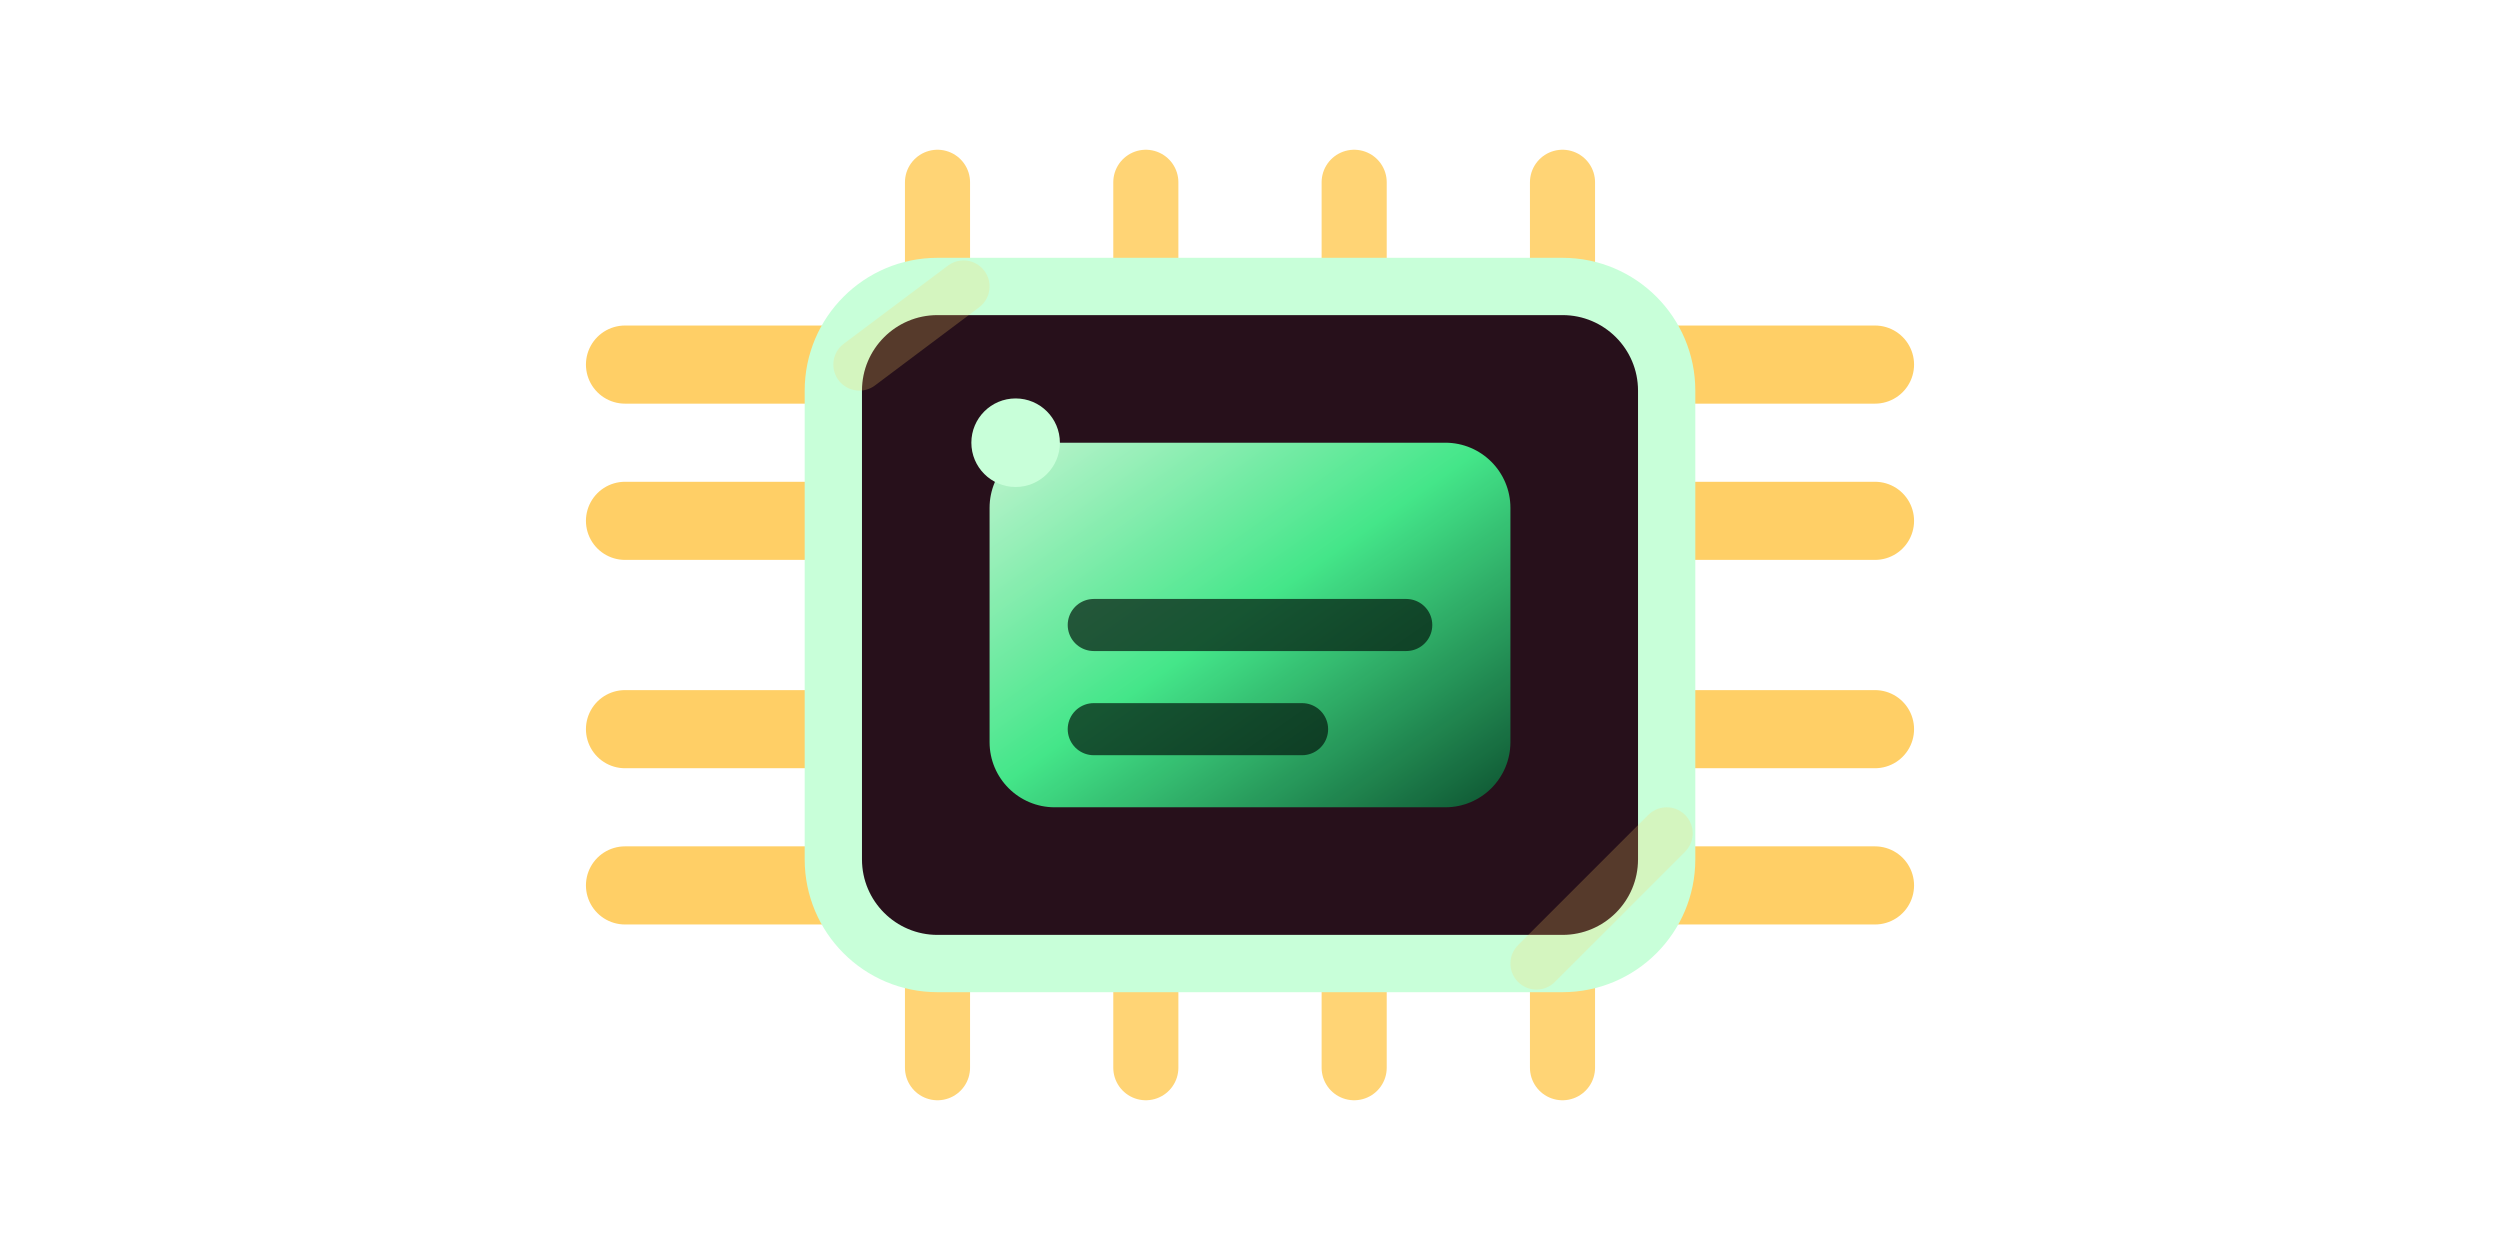
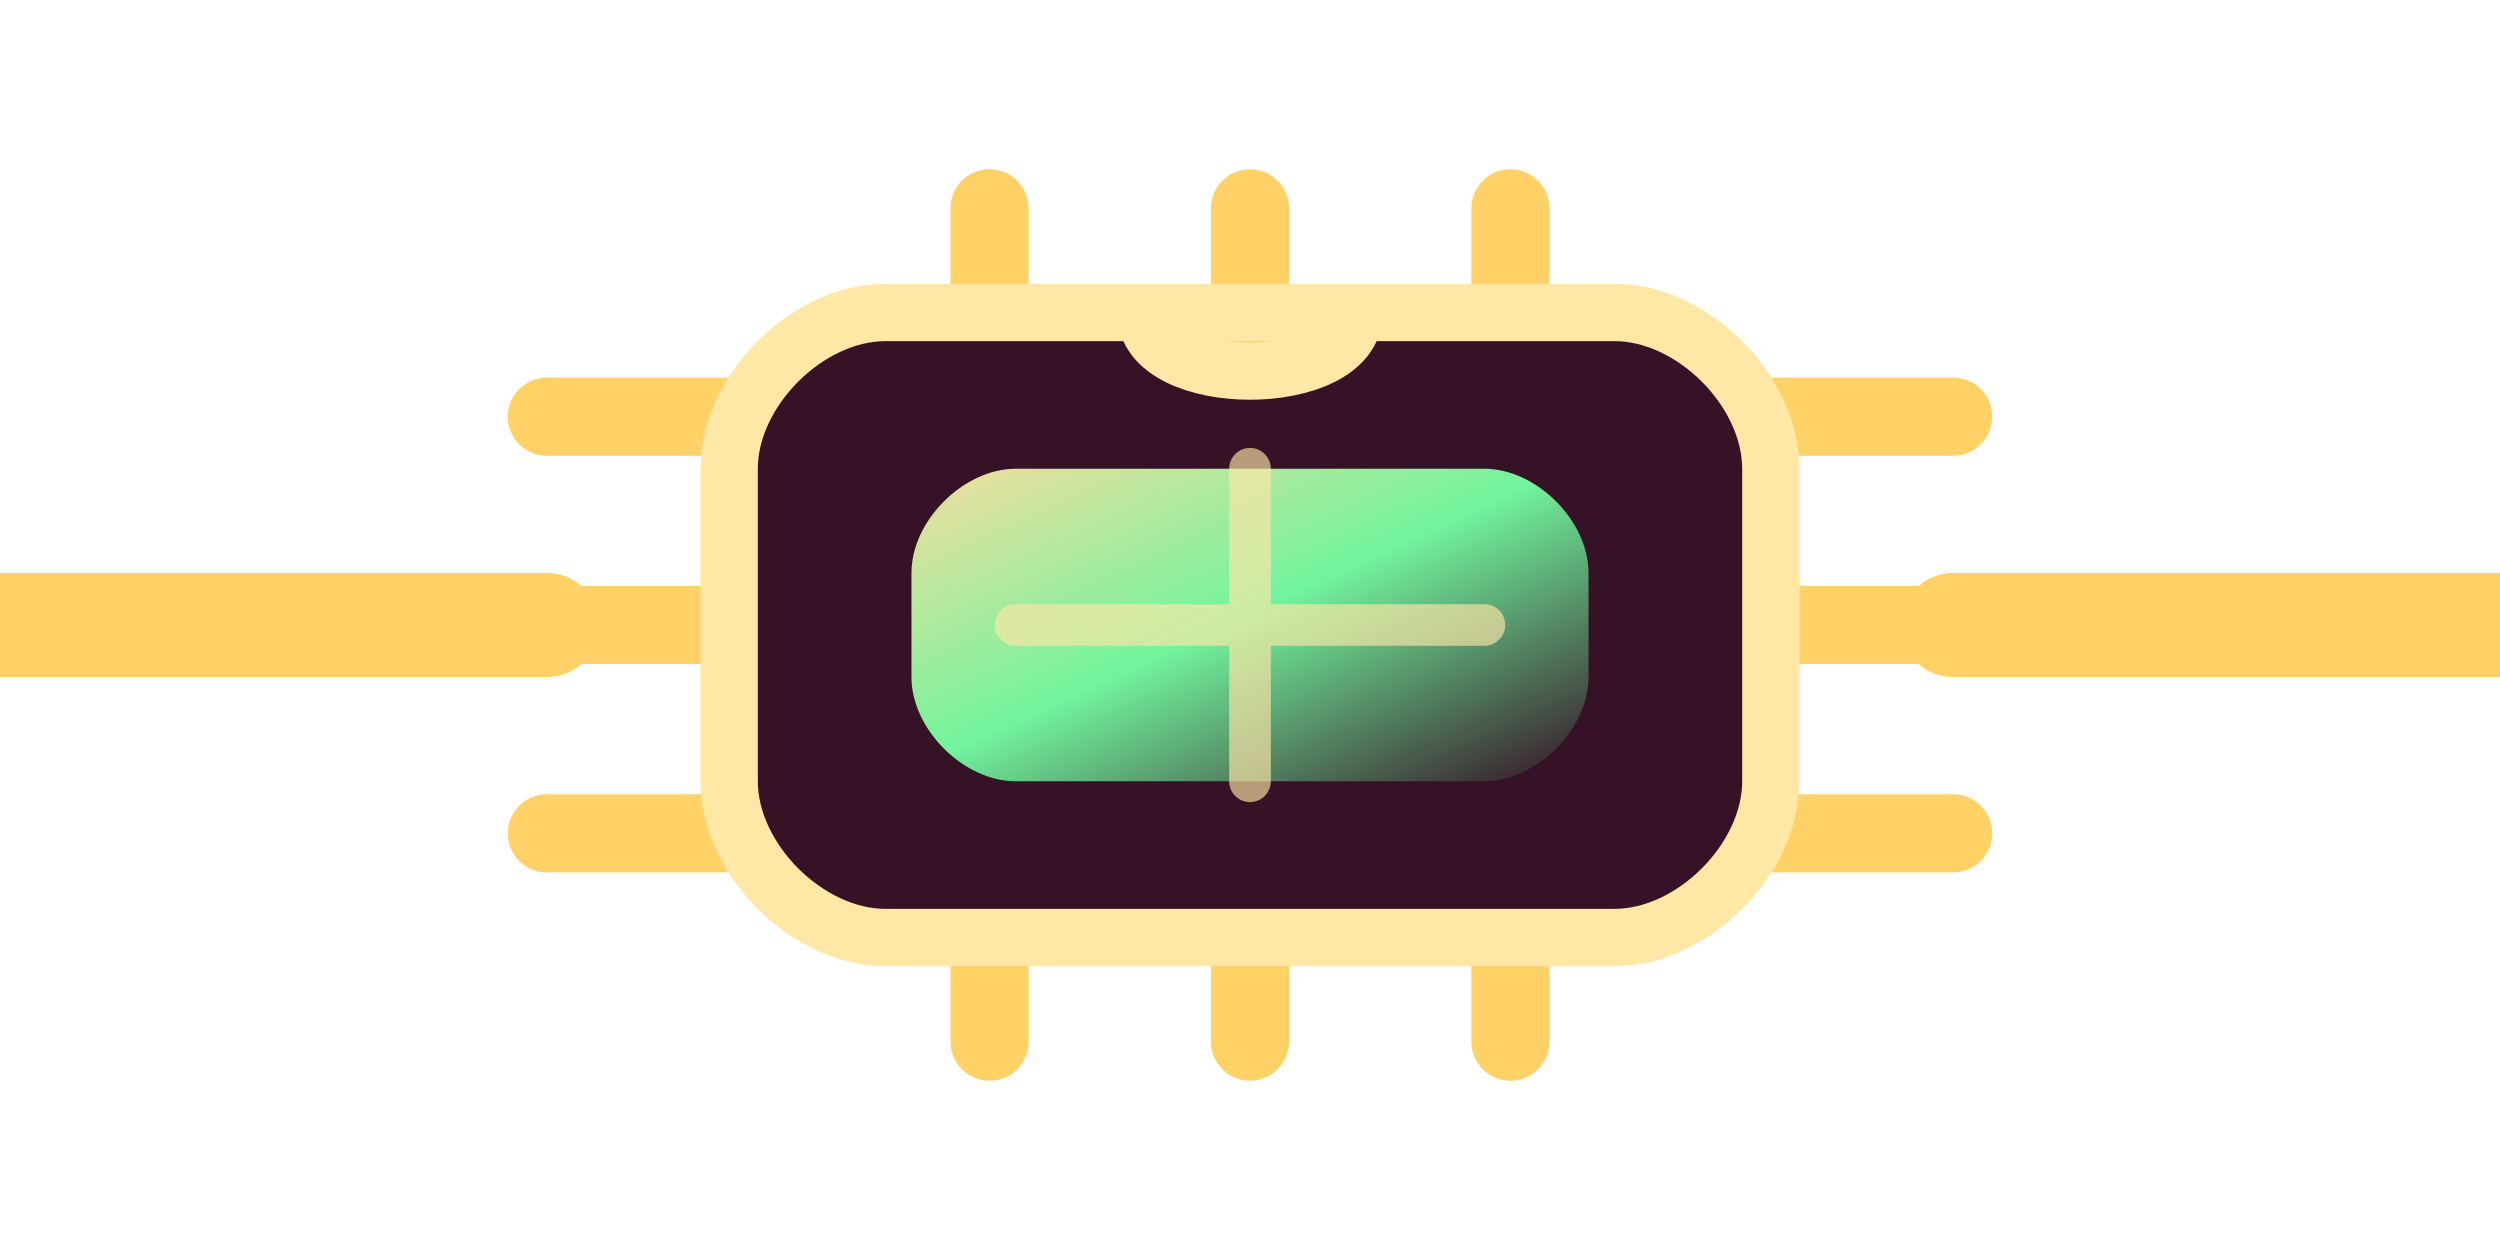
- <svg xmlns="http://www.w3.org/2000/svg" viewBox="0 0 96 48" role="img" aria-label="Chip integrado">
+ <svg xmlns="http://www.w3.org/2000/svg" viewBox="0 0 96 48" role="img" aria-label="Integrated chip" data-component-shape="chip" data-terminal-left="0 24" data-terminal-right="96 24">
  <defs>
    <linearGradient id="spr-brick-basic-green-sunset-normal-body" x1="0" y1="0" x2="1" y2="1">
-       <stop offset="0" stop-color="#c8ffd9" />
-       <stop offset="0.48" stop-color="#45f08f" />
-       <stop offset="1" stop-color="#0c5632" />
+       <stop offset="0" stop-color="#ffe7a6" />
+       <stop offset="0.48" stop-color="#75ffa3" />
+       <stop offset="1" stop-color="#351225" />
    </linearGradient>
+     <radialGradient id="spr-brick-basic-green-sunset-normal-glow" cx="50%" cy="50%" r="60%">
+       <stop offset="0" stop-color="#ffe7a6" stop-opacity="0.55" />
+       <stop offset="1" stop-color="#75ffa3" stop-opacity="0" />
+     </radialGradient>
  </defs>
-   <path d="M24 14h8M24 20h8M24 28h8M24 34h8M64 14h8M64 20h8M64 28h8M64 34h8" stroke="#ffcf66" stroke-width="3" stroke-linecap="round" />
-   <path d="M36 7v6M44 7v6M52 7v6M60 7v6M36 35v6M44 35v6M52 35v6M60 35v6" stroke="#ffcf66" stroke-width="2.5" stroke-linecap="round" opacity=".9" />
-   <rect x="32" y="11" width="32" height="26" rx="4" fill="#27101b" stroke="#c8ffd9" stroke-width="2.2" />
-   <rect x="38" y="17" width="20" height="14" rx="2.5" fill="url(#spr-brick-basic-green-sunset-normal-body)" opacity=".95" />
-   <circle cx="39" cy="17" r="1.7" fill="#c8ffd9" />
-   <path d="M42 24h12M42 28h8" stroke="#03170d" stroke-width="2" stroke-linecap="round" opacity=".7" />
-   <path d="M33 14l4-3M59 37l5-5" stroke="#ffd16638" stroke-width="2" stroke-linecap="round" />
+   <path d="M0 24H21M75 24H96" fill="none" stroke="#ffd166" stroke-width="4" stroke-linecap="round" />
+   <path d="M21 16H31 M21 24H31 M21 32H31 M65 16H75 M65 24H75 M65 32H75 M38 8V13 M48 8V13 M58 8V13 M38 35V40 M48 35V40 M58 35V40" fill="none" stroke="#ffd166" stroke-width="3" stroke-linecap="round" />
+   <path d="M34 12H62C65 12 68 15 68 18V30C68 33 65 36 62 36H34C31 36 28 33 28 30V18C28 15 31 12 34 12ZM44 12C44 15 52 15 52 12" fill="#351225" stroke="#ffe7a6" stroke-width="2.2" stroke-linejoin="round" />
+   <path d="M39 18H57C59 18 61 20 61 22V26C61 28 59 30 57 30H39C37 30 35 28 35 26V22C35 20 37 18 39 18Z" fill="url(#spr-brick-basic-green-sunset-normal-body)" opacity="0.95" />
+   <path d="M39 24H57M48 18V30" fill="none" stroke="#ffe7a6" stroke-width="1.6" stroke-linecap="round" opacity="0.65" />
</svg>
